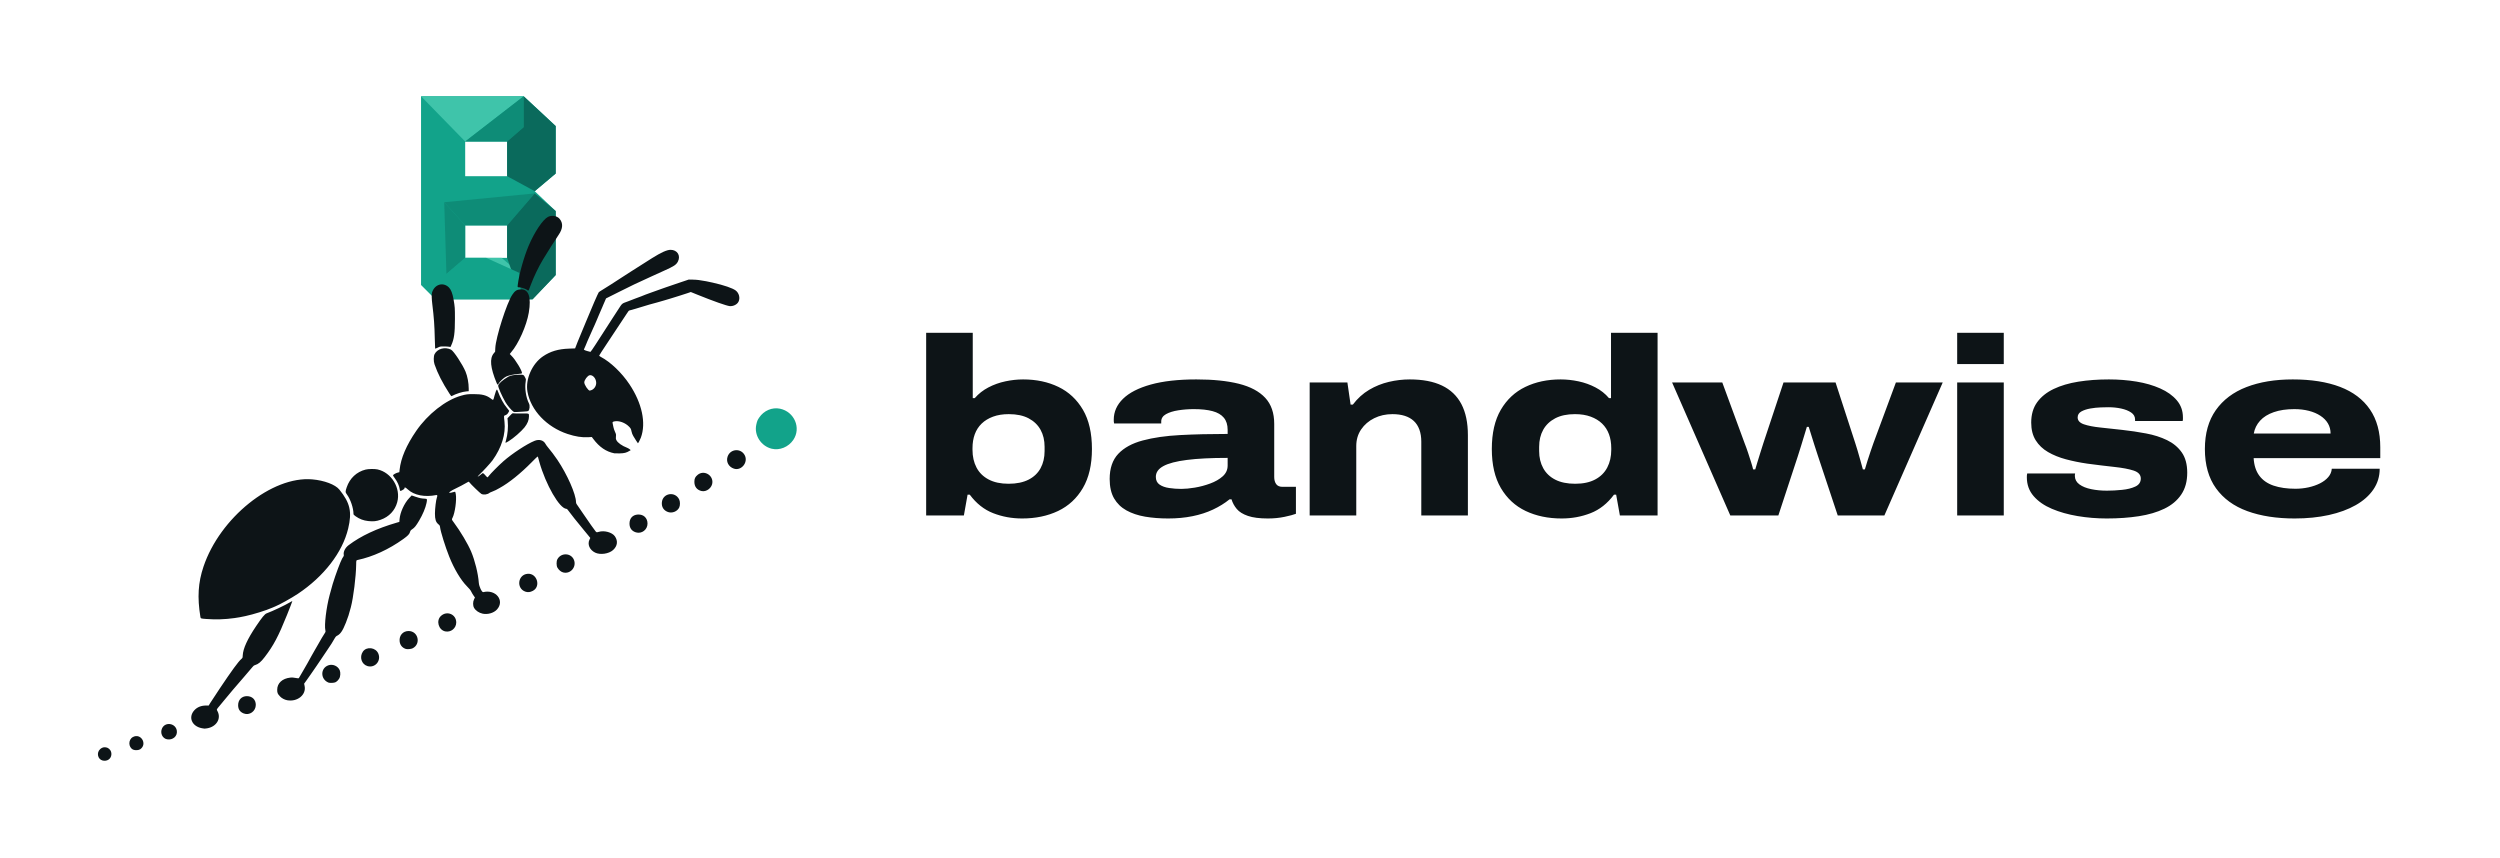
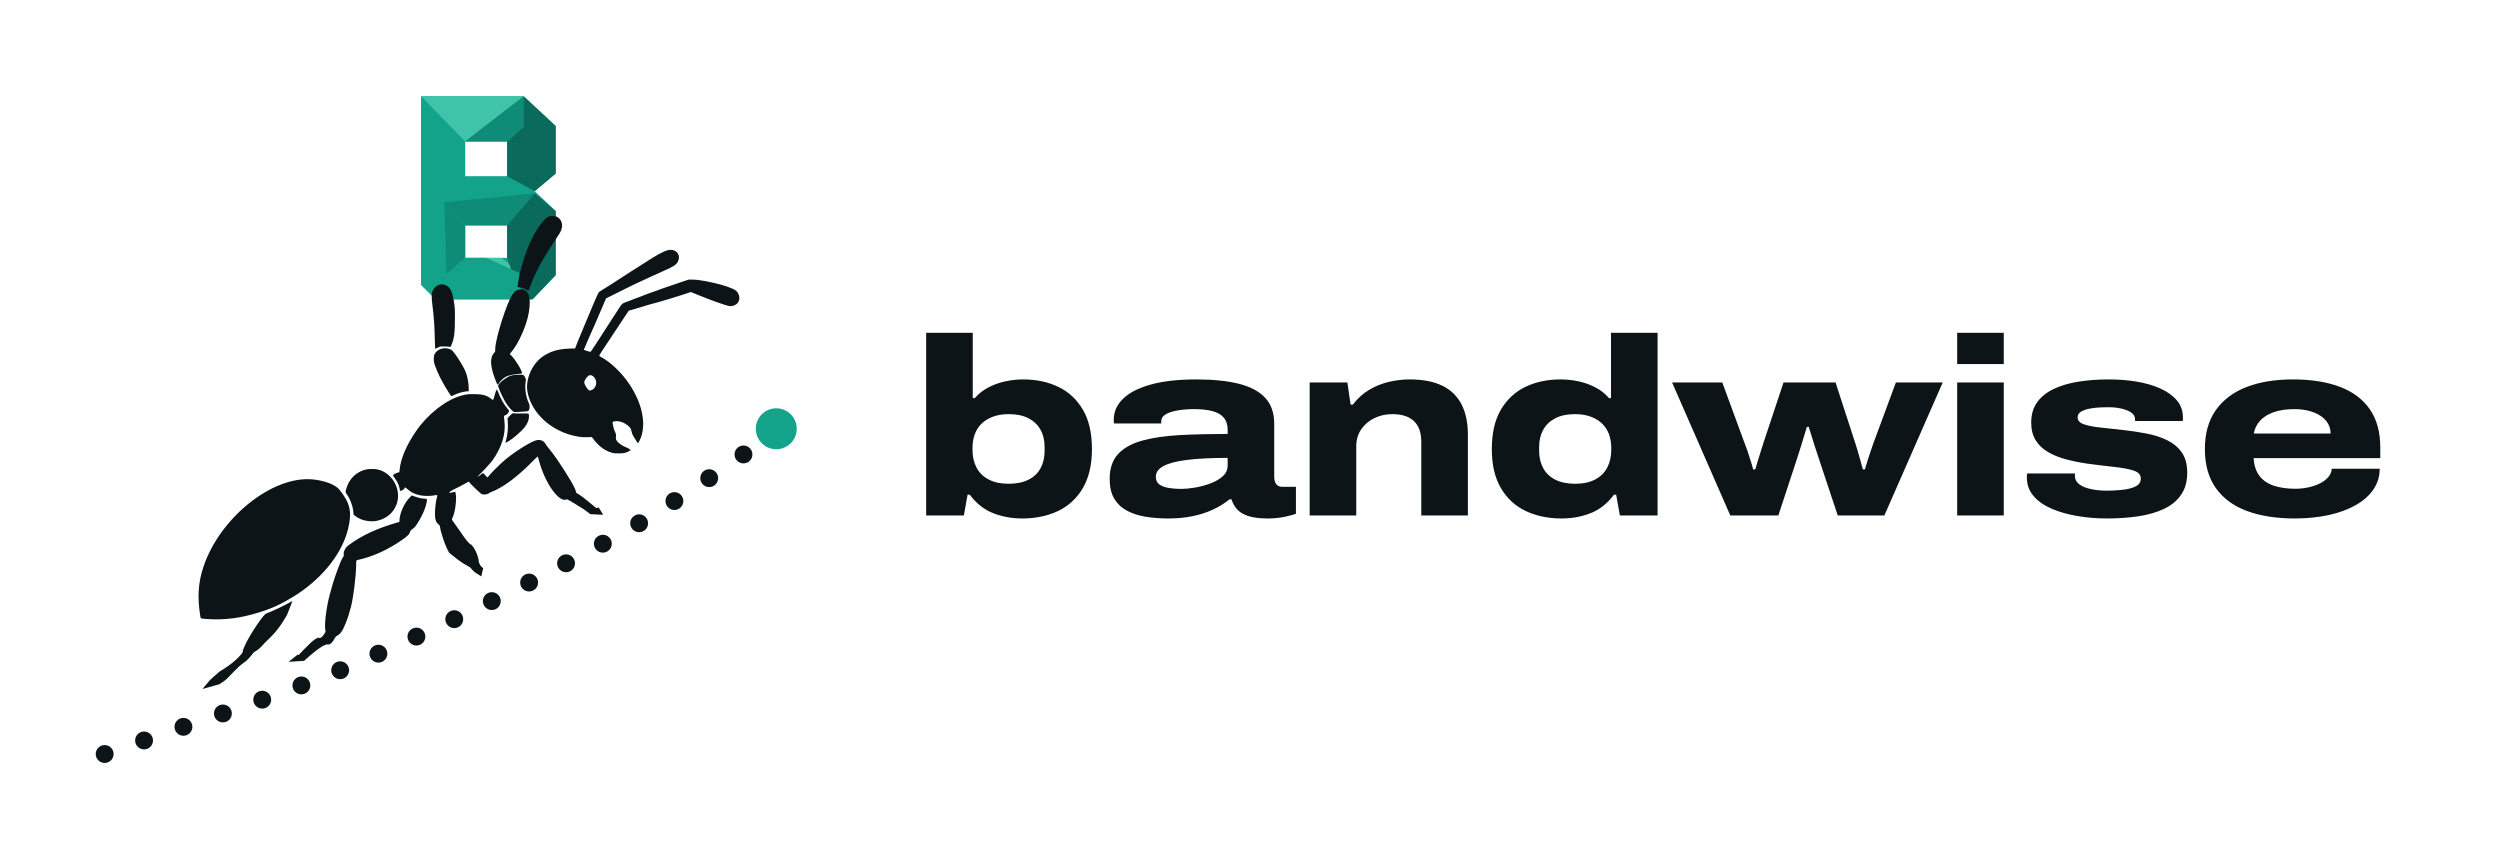
<svg xmlns="http://www.w3.org/2000/svg" viewBox="0 0 2168 744.0" width="2168" height="744.0">
  <g transform="translate(20.55,20.31) scale(0.57429)">
    <path d="M600.00,395.00L621.67,416.67L768.33,416.67L803.33,380.00L803.33,283.33L771.67,253.33L803.33,226.67L803.33,155.00L755.00,110.00L600.00,110.00ZM666.67,178.33L730.00,178.33L730.00,230.67L666.67,230.67ZM666.67,305.00L730.00,305.00L730.00,354.00L666.67,354.00Z" fill="#12A38A" fill-rule="evenodd" />
    <path d="M600.00,110.00L666.67,178.33L755.00,110.00Z" fill="#3FC4AA" fill-rule="evenodd" />
    <path d="M666.67,354.00L698.33,368.33L748.33,376.67L721.67,354.00Z" fill="#3FC4AA" fill-rule="evenodd" />
    <path d="M666.67,178.33L730.00,178.33L755.00,156.67L755.00,110.00Z" fill="#0E8C77" fill-rule="evenodd" />
    <path d="M771.67,256.67L635.00,270.00L666.67,305.00L730.00,305.00Z" fill="#0E8C77" fill-rule="evenodd" />
    <path d="M635.00,270.00L638.33,378.33L666.67,354.00L666.67,305.00Z" fill="#0E8C77" fill-rule="evenodd" />
    <path d="M755.00,110.00L755.00,156.67L730.00,178.33L730.00,230.67L771.67,253.33L803.33,226.67L803.33,155.00Z" fill="#0A6A5C" fill-rule="evenodd" />
    <path d="M771.67,256.67L730.00,305.00L730.00,354.00L751.67,416.67L768.33,416.67L803.33,380.00L803.33,283.33Z" fill="#0A6A5C" fill-rule="evenodd" />
    <path d="M638.33,378.33L621.67,416.67L751.67,416.67L748.33,376.67L698.33,354.00L666.67,354.00Z" fill="#12A38A" fill-rule="evenodd" />
-     <path d="M1129.52,642.23C1113.41,638.30 1102.75,621.73 1106.22,606.00C1107.45,600.42 1107.97,599.13 1110.54,595.28C1117.64,584.67 1130.09,579.32 1142.00,581.77C1163.75,586.25 1174.31,610.98 1162.14,628.90C1154.81,639.70 1141.49,645.14 1129.52,642.23Z" fill="#12A38A" fill-rule="evenodd" />
-     <path d="M119.14,1113.04C111.71,1111.15 109.59,1101.15 115.49,1095.82C122.51,1089.47 132.95,1094.50 132.42,1103.97C132.04,1110.59 125.93,1114.77 119.14,1113.04ZM165.23,1096.59C157.86,1093.13 157.61,1081.61 164.83,1077.62C176.79,1071.02 187.23,1088.07 176.06,1095.97C173.71,1097.63 168.13,1097.95 165.23,1096.59ZM216.67,1081.04C209.46,1079.84 205.59,1071.45 208.97,1064.37C213.94,1053.99 229.76,1056.75 231.27,1068.26C232.32,1076.27 225.25,1082.46 216.67,1081.04ZM268.86,1064.23C253.72,1061.22 248.13,1047.48 257.79,1037.04C262.10,1032.39 268.09,1030.00 275.47,1030.00L279.39,1030.00L281.46,1026.51C282.60,1024.59 289.24,1014.49 296.22,1004.07C314.09,977.37 324.18,963.57 328.58,959.80C330.53,958.13 330.58,958.00 330.75,954.42C331.24,944.02 337.79,929.67 351.04,910.00C359.91,896.82 363.97,891.89 366.80,890.84C375.82,887.52 395.04,878.42 402.09,874.13C403.93,873.01 405.54,872.20 405.66,872.32C405.78,872.45 402.12,881.93 397.52,893.40C384.69,925.40 377.19,939.55 363.92,956.82C358.11,964.38 354.40,967.45 349.19,969.01C347.66,969.46 346.65,970.25 345.33,972.02C344.35,973.34 338.64,980.03 332.65,986.88C321.53,999.60 308.82,1014.56 303.02,1021.74C301.24,1023.95 297.92,1027.96 295.64,1030.67C290.90,1036.30 291.12,1035.68 292.76,1038.83C298.50,1049.91 291.00,1062.08 276.96,1064.44C273.10,1065.10 273.22,1065.10 268.86,1064.23ZM332.35,1042.01C326.55,1039.75 323.80,1035.73 323.80,1029.50C323.80,1021.42 329.20,1015.84 337.00,1015.84C345.06,1015.84 350.48,1021.14 350.48,1029.00C350.48,1038.61 341.01,1045.40 332.35,1042.01ZM397.92,1022.02C393.89,1021.28 389.72,1019.08 387.08,1016.28C383.43,1012.42 382.79,1010.94 382.79,1006.25C382.77,996.25 390.52,989.10 402.75,987.83C405.43,987.55 407.07,987.70 413.52,988.80C415.04,989.06 415.38,988.93 415.89,987.93C416.54,986.65 416.56,986.63 421.82,977.75C425.57,971.42 431.30,961.28 434.65,955.00C435.76,952.94 437.94,949.11 439.49,946.50C441.05,943.89 443.64,939.39 445.25,936.50C448.66,930.38 451.96,924.80 454.34,921.18C455.92,918.77 456.00,918.46 455.53,916.43C453.72,908.58 456.93,881.98 461.96,863.25C466.09,847.84 467.39,843.44 470.44,834.70C476.34,817.72 480.69,807.28 482.82,804.92C483.38,804.30 483.53,803.55 483.31,802.38C482.45,797.82 485.49,791.78 490.59,787.92C509.09,773.91 533.14,762.64 563.25,753.88L567.25,752.72L567.56,748.73C568.34,738.59 574.68,724.62 582.05,716.81L585.86,712.78L592.05,714.87C598.17,716.92 600.61,717.42 606.00,717.68C609.32,717.85 609.49,718.33 608.26,724.28C606.71,731.80 602.57,741.61 597.02,750.97C592.44,758.67 590.26,761.40 586.84,763.67C584.41,765.28 583.98,765.83 583.31,768.13C582.40,771.24 580.03,773.70 573.25,778.57C551.34,794.29 527.10,805.40 504.17,810.23C502.15,810.65 502.13,810.69 502.04,817.51C501.79,835.38 497.87,866.77 494.04,881.50C491.45,891.51 489.59,897.30 486.51,905.00C481.45,917.66 478.04,922.52 472.49,924.99C471.77,925.32 470.57,926.77 469.69,928.40C467.18,933.05 463.21,939.31 458.06,946.75C455.39,950.60 452.13,955.44 450.82,957.50C449.52,959.56 445.64,965.30 442.21,970.25C438.78,975.20 434.82,980.94 433.41,983.00C431.99,985.06 429.17,989.06 427.15,991.89L423.46,997.02L424.20,1000.59C426.92,1013.72 413.30,1024.83 397.92,1022.02ZM460.23,995.37C447.92,990.38 447.77,973.70 460.00,969.30C466.66,966.90 474.53,970.33 477.24,976.80C478.67,980.23 478.28,986.37 476.43,989.28C474.71,991.99 473.04,993.63 470.75,994.86C468.84,995.89 462.29,996.20 460.23,995.37ZM519.18,970.46C510.20,967.85 506.64,956.85 512.13,948.69C517.65,940.50 531.43,942.15 535.44,951.47C540.18,962.49 530.54,973.75 519.18,970.46ZM577.00,944.56C571.50,942.76 568.21,938.61 567.66,932.80C566.85,924.13 572.69,917.52 581.16,917.50C595.71,917.48 600.33,936.93 587.36,943.58C585.08,944.75 579.25,945.30 577.00,944.56ZM636.50,918.05C626.45,915.92 622.46,902.01 629.87,894.91C638.97,886.20 653.28,892.22 653.16,904.70C653.07,913.41 645.02,919.86 636.50,918.05ZM275.25,899.29C267.16,898.67 267.24,898.70 266.78,895.89C262.02,866.62 263.40,844.39 271.47,820.36C296.29,746.47 375.01,683.25 435.65,688.50C453.83,690.07 470.53,696.36 476.67,703.94C492.94,724.02 496.00,737.57 489.98,762.75C481.34,798.87 453.41,835.06 413.83,861.43C404.28,867.79 385.65,878.14 379.50,880.50C378.54,880.87 376.51,881.73 375.00,882.41C366.35,886.29 346.72,892.41 334.75,894.96C327.03,896.60 324.47,897.06 318.25,897.95C303.93,899.98 289.81,900.42 275.25,899.29ZM692.99,891.29C687.47,890.08 682.59,886.78 680.12,882.58C678.16,879.25 678.14,873.48 680.07,869.57L681.40,866.90L679.19,863.75C677.98,862.01 676.43,859.37 675.74,857.87C674.86,855.95 672.97,853.61 669.32,849.95C660.09,840.67 649.94,823.67 642.56,805.13C636.55,790.04 629.60,767.72 628.72,760.69C628.44,758.45 628.13,757.90 626.20,756.29C622.31,753.04 621.00,748.96 621.00,740.08C621.00,732.63 622.63,719.31 623.96,715.84C625.00,713.14 624.69,711.84 623.09,712.16C605.59,715.66 589.59,712.52 580.09,703.73C576.57,700.47 575.00,699.88 575.00,701.80C575.00,702.75 574.06,703.59 571.39,705.01C568.61,706.50 568.18,706.33 567.86,703.62C567.24,698.46 564.35,691.98 560.21,686.52C558.08,683.70 557.51,682.60 557.87,682.02C558.55,680.92 562.37,678.88 565.00,678.22L567.25,677.65L567.64,673.95C569.49,656.49 577.87,636.91 592.77,615.25C610.14,590.00 637.09,568.83 660.24,562.23C667.99,560.02 670.01,559.76 679.50,559.75C692.11,559.75 698.68,561.42 705.13,566.26C709.35,569.44 708.95,569.72 710.93,562.12C712.32,556.74 713.86,552.88 714.65,552.80C714.87,552.77 715.57,554.21 716.20,556.00C719.34,564.80 724.92,575.07 729.21,579.94C730.10,580.93 731.35,582.51 731.99,583.45L733.17,585.15L732.00,587.35C730.76,589.70 729.17,591.05 726.75,591.85C724.98,592.43 724.99,592.40 726.00,601.41C728.09,619.95 721.75,640.46 707.98,659.70C705.12,663.70 692.47,677.46 687.45,682.03C686.38,683.01 685.50,683.99 685.50,684.20C685.50,684.80 689.06,682.53 691.02,680.67C693.38,678.44 693.80,678.55 697.00,682.26C698.51,684.02 699.99,685.46 700.29,685.48C700.59,685.49 701.59,684.43 702.52,683.12C704.64,680.15 717.61,667.09 724.22,661.28C737.57,649.55 759.65,635.07 771.46,630.30C778.49,627.46 785.16,629.42 788.09,635.19C788.67,636.32 790.31,638.60 791.74,640.25C795.51,644.61 801.81,652.96 805.89,659.03C820.87,681.28 833.94,710.97 834.01,722.92C834.02,724.00 834.44,725.26 835.04,726.00C835.60,726.69 839.88,732.95 844.55,739.91C849.23,746.87 854.67,754.77 856.65,757.46C858.63,760.15 861.24,763.73 862.45,765.42C864.88,768.83 864.83,768.81 868.30,767.76C876.64,765.22 888.59,768.50 892.71,774.44C897.64,781.56 896.63,789.20 889.96,795.23C883.58,800.99 870.51,802.86 862.88,799.10C854.49,794.97 850.89,786.56 854.43,779.37L855.60,776.98L852.69,773.37C851.09,771.38 847.97,767.59 845.76,764.95C836.69,754.10 824.95,739.36 821.35,734.27C820.86,733.57 820.07,733.00 819.60,732.99C809.25,732.86 788.37,696.71 778.59,662.00C777.77,659.11 776.97,656.13 776.79,655.38C776.62,654.62 776.27,654.00 776.00,654.00C775.74,654.00 771.87,657.72 767.41,662.28C750.51,679.53 732.64,693.90 718.50,701.61C716.71,702.59 714.22,703.95 712.96,704.63C711.70,705.32 709.23,706.40 707.46,707.02C705.70,707.65 703.91,708.45 703.49,708.81C700.43,711.38 694.78,712.19 691.25,710.55C689.50,709.74 675.00,695.75 672.81,692.75C672.11,691.80 672.00,691.79 670.66,692.57C664.86,695.95 656.82,700.20 651.86,702.51C646.04,705.21 641.89,708.04 642.63,708.78C642.96,709.12 647.86,708.21 650.77,707.27C651.70,706.97 651.85,707.27 652.47,710.75C654.01,719.41 651.24,739.44 647.52,746.58C646.15,749.20 646.09,748.99 649.56,753.65C659.51,767.01 670.71,785.85 675.64,797.50C681.41,811.16 686.21,830.67 687.25,844.75C687.67,850.44 691.89,859.27 693.95,858.77C712.92,854.14 726.75,871.55 714.73,884.92C709.94,890.24 700.63,892.97 692.99,891.29ZM757.60,858.05C743.39,853.15 746.11,832.17 761.09,831.09C775.24,830.07 781.33,850.37 768.82,856.84C764.70,858.98 761.33,859.34 757.60,858.05ZM814.68,829.05C811.36,828.20 808.09,825.47 805.93,821.75C804.29,818.91 804.25,812.22 805.86,809.18C811.44,798.69 826.90,799.42 831.00,810.37C834.98,821.01 825.51,831.85 814.68,829.05ZM924.50,768.53C918.13,766.59 914.78,762.00 914.78,755.25C914.78,747.28 919.53,742.10 927.31,741.61C935.90,741.05 941.99,746.72 941.99,755.25C941.99,764.53 933.22,771.19 924.50,768.53ZM520.26,751.45C513.10,750.69 507.12,748.42 501.12,744.16C498.61,742.38 498.00,741.68 498.00,740.60C497.98,731.94 493.54,718.74 488.23,711.52C485.56,707.90 485.53,707.04 487.78,700.42C492.41,686.81 502.70,677.16 516.25,673.73C520.49,672.66 529.88,672.52 534.20,673.46C555.47,678.10 569.77,701.79 564.07,722.94C560.67,735.56 551.58,745.16 538.90,749.53C532.21,751.84 528.05,752.27 520.26,751.45ZM972.94,737.81C966.35,735.45 963.01,730.18 963.67,723.16C964.97,709.23 983.58,706.09 989.77,718.75C991.36,722.00 991.39,727.86 989.83,731.05C986.95,736.97 979.23,740.06 972.94,737.81ZM1023.25,706.05C1016.44,704.28 1012.75,699.43 1012.75,692.25C1012.76,687.22 1013.90,684.80 1017.78,681.60C1026.54,674.39 1040.00,681.01 1040.00,692.52C1040.00,700.93 1031.12,708.10 1023.25,706.05ZM1072.50,672.32C1064.23,669.59 1060.14,661.52 1063.06,653.70C1067.41,642.08 1083.22,641.16 1088.86,652.20C1094.31,662.86 1083.63,675.99 1072.50,672.32ZM892.00,649.18C879.50,646.71 869.29,639.75 860.04,627.39L857.90,624.53L852.52,624.84C842.88,625.39 833.11,623.86 821.25,619.94C789.80,609.54 765.77,584.25 760.72,556.25C757.33,537.43 767.70,513.81 784.25,502.66C795.42,495.13 807.26,491.63 823.44,491.07L832.63,490.75L834.09,487.00C834.89,484.94 835.85,482.46 836.21,481.50C836.58,480.54 837.83,477.50 838.99,474.75C841.39,469.07 846.03,457.88 849.35,449.75C857.07,430.85 867.37,407.13 868.39,405.91C868.77,405.45 871.49,403.66 874.42,401.93C877.35,400.21 883.35,396.45 887.75,393.57C892.15,390.70 898.79,386.39 902.50,384.00C906.21,381.61 912.74,377.40 917.00,374.65C924.21,370.00 941.86,358.79 948.75,354.49C962.78,345.72 971.34,341.88 976.82,341.88C986.89,341.88 992.40,350.54 987.97,359.41C985.45,364.45 982.06,366.70 966.75,373.51C962.90,375.22 954.12,379.21 947.25,382.38C935.37,387.85 932.21,389.31 921.76,394.16C919.28,395.31 908.73,400.52 898.30,405.75L879.35,415.25L877.65,419.25C876.71,421.45 875.64,423.93 875.26,424.75C874.89,425.57 874.13,427.38 873.59,428.75C873.04,430.12 871.92,432.71 871.09,434.50C870.26,436.29 869.10,438.97 868.51,440.46C867.93,441.95 867.02,444.11 866.50,445.25C865.98,446.39 865.11,448.44 864.58,449.79C864.04,451.14 862.93,453.71 862.10,455.50C861.28,457.29 860.13,459.82 859.55,461.12C858.97,462.43 858.02,464.57 857.44,465.88C856.86,467.18 855.96,469.21 855.44,470.38C854.92,471.54 854.02,473.57 853.44,474.88C852.86,476.18 851.89,478.38 851.28,479.75C850.67,481.12 849.42,484.16 848.51,486.50C847.59,488.84 846.66,490.96 846.42,491.22C845.22,492.57 846.10,493.28 850.63,494.63C853.17,495.38 855.50,496.00 855.82,496.00C856.13,496.00 859.50,491.16 863.32,485.24C867.13,479.33 873.12,470.05 876.63,464.62C880.13,459.19 884.73,452.05 886.84,448.75C888.96,445.45 893.58,438.33 897.12,432.92C904.35,421.88 902.53,423.43 912.75,419.60C914.95,418.77 919.67,416.95 923.25,415.55C926.83,414.14 929.92,413.00 930.13,413.00C930.34,413.00 931.46,412.58 932.63,412.06C935.33,410.86 941.47,408.52 947.25,406.50C949.73,405.64 952.88,404.51 954.25,404.00C955.62,403.49 958.72,402.38 961.12,401.54C963.53,400.69 967.36,399.34 969.62,398.53C971.89,397.72 980.61,394.74 989.00,391.91L1004.25,386.78L1010.00,386.87C1013.16,386.93 1017.33,387.21 1019.25,387.50C1029.74,389.09 1031.72,389.46 1040.62,391.47C1057.42,395.25 1070.62,399.78 1075.22,403.34C1080.30,407.28 1082.14,414.74 1079.38,420.25C1077.27,424.46 1071.42,427.37 1066.05,426.86C1061.43,426.43 1041.39,419.35 1017.80,409.82L1007.35,405.59L1002.55,407.25C999.91,408.16 994.71,409.84 991.00,410.98C987.29,412.12 983.69,413.25 983.00,413.49C982.31,413.74 979.39,414.64 976.50,415.50C973.61,416.36 969.79,417.50 968.00,418.04C966.21,418.57 963.85,419.26 962.75,419.56C961.65,419.87 960.19,420.29 959.50,420.50C958.81,420.71 957.35,421.13 956.25,421.43C953.84,422.09 947.42,423.84 945.00,424.49C941.69,425.39 928.65,429.32 923.50,430.98C920.51,431.94 917.46,432.80 915.50,433.22C913.63,433.62 913.36,433.91 910.65,438.25C907.87,442.69 899.25,455.72 881.10,482.86C874.45,492.82 869.00,501.26 869.00,501.61C869.00,501.96 870.07,502.81 871.37,503.50C886.18,511.30 903.03,527.41 914.75,544.98C933.70,573.39 940.13,603.46 931.95,625.50C930.86,628.43 927.94,634.01 927.51,633.99C927.37,633.98 926.12,632.15 924.75,629.92C923.38,627.69 921.45,624.58 920.48,623.01C919.30,621.12 918.40,618.76 917.81,616.01C917.00,612.21 916.70,611.63 914.35,609.14C908.46,602.91 898.70,599.38 891.81,600.97C889.14,601.59 888.83,602.02 889.42,604.31C889.69,605.38 890.17,607.71 890.49,609.50C890.80,611.29 891.86,614.49 892.85,616.61C894.53,620.22 894.62,620.67 894.30,623.79C894.01,626.61 894.12,627.44 895.04,629.33C896.90,633.18 903.47,637.86 911.00,640.70C912.24,641.17 914.01,642.18 914.94,642.94L916.64,644.33L914.94,645.37C910.14,648.31 907.09,649.11 900.00,649.27C896.29,649.36 892.69,649.31 892.00,649.18ZM728.30,629.52C730.88,620.64 731.83,609.70 730.88,600.00L730.52,596.25L734.29,592.32C737.87,588.60 738.16,588.41 739.66,588.77C740.53,588.98 745.95,589.09 751.69,589.02C763.60,588.88 762.98,588.64 762.99,593.28C763.01,598.79 760.72,604.46 756.23,610.05C751.27,616.22 739.42,626.53 732.50,630.70C726.76,634.16 726.94,634.21 728.30,629.52ZM739.11,585.92C736.20,583.85 730.07,576.49 727.47,571.95C722.04,562.45 716.50,549.86 716.50,547.00C716.50,544.37 723.51,538.14 731.63,533.55C735.14,531.56 740.83,530.53 748.72,530.46C754.93,530.40 755.06,530.47 757.49,535.33C758.51,537.38 758.55,537.80 758.02,540.86C756.30,550.71 758.48,565.04 763.06,574.11C764.61,577.16 764.04,583.45 762.06,585.05C761.33,585.64 759.42,585.93 754.67,586.17C751.14,586.34 746.56,586.62 744.50,586.78C741.11,587.05 740.59,586.97 739.11,585.92ZM642.84,558.91C631.99,542.08 625.21,528.76 620.36,514.75C618.76,510.15 618.82,502.58 620.48,499.34C624.68,491.12 636.32,488.00 645.36,492.68C649.35,494.74 662.55,514.77 667.21,525.83C670.08,532.66 671.99,542.87 672.00,551.55L672.00,555.35L668.62,555.65C662.16,556.22 653.22,559.07 645.89,562.89C645.69,562.99 644.32,561.20 642.84,558.91ZM857.75,553.57C861.78,551.74 864.50,547.42 864.50,542.83C864.50,536.30 859.41,530.34 854.60,531.24C851.46,531.83 846.51,538.43 846.50,542.05C846.50,545.67 852.39,554.52 854.80,554.49C855.32,554.48 856.65,554.07 857.75,553.57ZM714.11,542.88C704.54,519.59 703.27,505.93 709.92,498.03L711.86,495.73L712.12,490.24C712.87,474.14 729.30,422.51 737.70,409.86C741.70,403.84 744.43,402.01 750.04,401.63C762.41,400.78 766.73,412.76 762.70,436.75C759.40,456.33 747.01,484.13 735.98,496.65C734.89,497.89 734.00,499.03 734.00,499.18C734.00,499.33 735.13,500.52 736.51,501.81C742.38,507.30 753.35,525.57 752.34,528.18C752.15,528.70 750.81,529.00 747.66,529.23C740.24,529.79 732.33,531.45 728.59,533.24C724.99,534.97 718.91,540.62 717.15,543.88C715.94,546.11 715.36,545.92 714.11,542.88ZM621.27,490.85C621.17,490.52 620.95,484.06 620.78,476.50C620.32,455.77 619.49,444.23 616.95,423.50C616.04,416.08 615.84,409.02 616.47,406.81C620.08,394.04 633.30,389.90 642.17,398.77C645.24,401.84 647.58,407.83 649.05,416.41C651.14,428.58 651.18,429.14 651.19,446.25C651.19,467.61 649.93,476.76 645.70,485.92L644.47,488.59L641.86,488.17C640.42,487.94 636.89,487.76 634.00,487.76C628.96,487.78 628.61,487.85 625.10,489.62C622.66,490.85 621.39,491.26 621.27,490.85ZM759.89,402.27C758.23,400.81 751.10,398.50 748.25,398.50C745.56,398.50 745.61,398.59 746.08,394.63C747.92,379.15 755.31,352.65 762.47,335.81C771.45,314.72 783.87,296.19 791.75,292.13C797.32,289.26 805.20,290.50 809.01,294.84C814.77,301.40 814.35,309.78 807.78,319.24C803.46,325.46 788.99,348.28 783.99,356.76C776.99,368.62 770.86,381.34 765.96,394.20C764.58,397.80 763.21,401.37 762.92,402.12C762.26,403.80 761.66,403.83 759.89,402.27Z" fill="#0D1417" fill-rule="evenodd" />
+     <path d="M 1167.319,612.095 C 1167.319,629.161 1153.485,642.995 1136.419,642.995 C 1119.354,642.995 1105.519,629.161 1105.519,612.095 C 1105.519,595.029 1119.354,581.195 1136.419,581.195 C 1153.485,581.195 1167.319,595.029 1167.319,612.095" fill="#12A38A" fill-rule="evenodd" />
+     <path d="M 135.762,1103.21 C 135.762,1110.666 129.718,1116.71 122.262,1116.71 C 114.807,1116.71 108.762,1110.666 108.762,1103.21 C 108.762,1095.754 114.807,1089.71 122.262,1089.71 C 129.718,1089.71 135.762,1095.754 135.762,1103.21 M 195.267,1082.765 C 195.267,1090.221 189.222,1096.265 181.767,1096.265 C 174.311,1096.265 168.267,1090.221 168.267,1082.765 C 168.267,1075.309 174.311,1069.265 181.767,1069.265 C 189.222,1069.265 195.267,1075.309 195.267,1082.765 M 254.716,1062.163 C 254.716,1069.619 248.672,1075.663 241.216,1075.663 C 233.76,1075.663 227.716,1069.619 227.716,1062.163 C 227.716,1054.707 233.76,1048.663 241.216,1048.663 C 248.672,1048.663 254.716,1054.707 254.716,1062.163 M 314.315,1041.995 C 314.315,1049.451 308.271,1055.495 300.815,1055.495 C 293.359,1055.495 287.315,1049.451 287.315,1041.995 C 287.315,1034.539 293.359,1028.495 300.815,1028.495 C 308.271,1028.495 314.315,1034.539 314.315,1041.995 M 373.684,1021.163 C 373.684,1028.619 367.64,1034.663 360.184,1034.663 C 352.728,1034.663 346.684,1028.619 346.684,1021.163 C 346.684,1013.707 352.728,1007.663 360.184,1007.663 C 367.64,1007.663 373.684,1013.707 373.684,1021.163 M 432.806,999.639 C 432.806,1007.095 426.762,1013.139 419.306,1013.139 C 411.85,1013.139 405.806,1007.095 405.806,999.639 C 405.806,992.184 411.85,986.139 419.306,986.139 C 426.762,986.139 432.806,992.184 432.806,999.639 M 491.398,976.719 C 491.398,984.175 485.353,990.219 477.898,990.219 C 470.442,990.219 464.398,984.175 464.398,976.719 C 464.398,969.263 470.442,963.219 477.898,963.219 C 485.353,963.219 491.398,969.263 491.398,976.719 M 549.132,951.712 C 549.132,959.167 543.088,965.212 535.632,965.212 C 528.176,965.212 522.132,959.167 522.132,951.712 C 522.132,944.256 528.176,938.212 535.632,938.212 C 543.088,938.212 549.132,944.256 549.132,951.712 M 606.513,925.902 C 606.513,933.358 600.469,939.402 593.013,939.402 C 585.557,939.402 579.513,933.358 579.513,925.902 C 579.513,918.446 585.557,912.402 593.013,912.402 C 600.469,912.402 606.513,918.446 606.513,925.902 M 663.669,899.601 C 663.669,907.056 657.625,913.101 650.169,913.101 C 642.714,913.101 636.669,907.056 636.669,899.601 C 636.669,892.145 642.714,886.101 650.169,886.101 C 657.625,886.101 663.669,892.145 663.669,899.601 M 720.366,872.321 C 720.366,879.777 714.322,885.821 706.866,885.821 C 699.41,885.821 693.366,879.777 693.366,872.321 C 693.366,864.865 699.41,858.821 706.866,858.821 C 714.322,858.821 720.366,864.865 720.366,872.321 M 776.695,844.291 C 776.695,851.746 770.651,857.791 763.195,857.791 C 755.739,857.791 749.695,851.746 749.695,844.291 C 749.695,836.835 755.739,830.791 763.195,830.791 C 770.651,830.791 776.695,836.835 776.695,844.291 M 832.502,815.235 C 832.502,822.691 826.458,828.735 819.002,828.735 C 811.546,828.735 805.502,822.691 805.502,815.235 C 805.502,807.78 811.546,801.735 819.002,801.735 C 826.458,801.735 832.502,807.78 832.502,815.235 M 888.023,785.635 C 888.023,793.091 881.979,799.135 874.523,799.135 C 867.067,799.135 861.023,793.091 861.023,785.635 C 861.023,778.179 867.067,772.135 874.523,772.135 C 881.979,772.135 888.023,778.179 888.023,785.635 M 942.85,754.776 C 942.85,762.232 936.806,768.276 929.35,768.276 C 921.894,768.276 915.85,762.232 915.85,754.776 C 915.85,747.32 921.894,741.276 929.35,741.276 C 936.806,741.276 942.85,747.32 942.85,754.776 M 996.091,721.255 C 996.091,728.71 990.047,734.755 982.591,734.755 C 975.135,734.755 969.091,728.71 969.091,721.255 C 969.091,713.799 975.135,707.755 982.591,707.755 C 990.047,707.755 996.091,713.799 996.091,721.255 M 1048.653,686.672 C 1048.653,694.128 1042.608,700.172 1035.153,700.172 C 1027.697,700.172 1021.653,694.128 1021.653,686.672 C 1021.653,679.217 1027.697,673.172 1035.153,673.172 C 1042.608,673.172 1048.653,679.217 1048.653,686.672 M 1100.394,650.89 C 1100.394,658.346 1094.35,664.39 1086.894,664.39 C 1079.438,664.39 1073.394,658.346 1073.394,650.89 C 1073.394,643.435 1079.438,637.39 1086.894,637.39 C 1094.35,637.39 1100.394,643.435 1100.394,650.89 M 279.39,993.7 L 281.46,991.476 C 282.6,990.266 289.24,984.191 296.22,978.369 C 314.09,967.849 324.18,957.988 328.58,952.439 C 330.53,950.165 330.58,950.063 330.75,948.28 C 331.24,944.02 337.79,929.67 351.04,910.0 C 359.91,896.82 363.97,891.89 366.8,890.84 C 375.82,887.52 395.04,878.42 402.09,874.13 C 403.93,873.01 405.54,872.2 405.66,872.32 C 405.78,872.45 402.12,881.93 397.52,893.4 C 384.69,915.6 377.19,922.647 363.92,935.53 C 358.11,942.244 354.4,945.599 349.19,948.546 C 347.66,949.445 346.65,950.413 345.33,952.252 C 344.35,953.645 338.64,961.327 332.65,965.119 C 321.53,972.664 308.82,988.97 303.02,992.783 C 301.24,994.017 297.92,996.296 295.64,997.871 L 270.0,1005.0 L 279.39,993.7 M 413.52,953.263 C 415.04,953.767 415.38,953.738 415.89,953.082 C 416.54,952.245 416.56,952.234 421.82,946.733 C 425.57,942.98 431.3,937.28 434.65,934.002 C 435.76,932.995 437.94,931.261 439.49,930.198 C 441.05,929.243 443.64,927.906 445.25,927.374 C 448.66,929.775 451.96,924.8 454.34,921.18 C 455.92,918.77 456.0,918.46 455.53,916.43 C 453.72,908.58 456.93,881.98 461.96,863.25 C 466.09,847.84 467.39,843.44 470.44,834.7 C 476.34,817.72 480.69,807.28 482.82,804.92 C 483.38,804.3 483.53,803.55 483.31,802.38 C 482.45,797.82 485.49,791.78 490.59,787.92 C 509.09,773.91 533.14,762.64 563.25,753.88 L 567.25,752.72 L 567.56,748.73 C 568.34,738.59 574.68,724.62 582.05,716.81 L 585.86,712.78 L 592.05,714.87 C 598.17,716.92 600.61,717.42 606.0,717.68 C 609.32,717.85 609.49,718.33 608.26,724.28 C 606.71,731.8 602.57,741.61 597.02,750.97 C 592.44,758.67 590.26,761.4 586.84,763.67 C 584.41,765.28 583.98,765.83 583.31,768.13 C 582.4,771.24 580.03,773.7 573.25,778.57 C 551.34,794.29 527.1,805.4 504.17,810.23 C 502.15,810.65 502.13,810.69 502.04,817.51 C 501.79,835.38 497.87,866.77 494.04,881.5 C 491.45,891.51 489.59,897.3 486.51,905.0 C 481.45,917.66 478.04,922.52 472.49,924.99 C 471.77,925.32 470.57,926.77 469.69,928.4 C 467.18,933.05 463.21,939.31 458.06,937.642 C 455.39,938.277 452.13,939.783 450.82,940.593 C 449.52,941.469 445.64,944.078 442.21,946.548 C 438.78,949.197 434.82,952.462 433.41,953.681 C 431.99,954.921 429.17,957.375 427.15,959.157 L 423.46,962.508 L 400.0,964.0 L 413.52,953.263 M 275.25,899.29 C 267.16,898.67 267.24,898.7 266.78,895.89 C 262.02,866.62 263.4,844.39 271.47,820.36 C 296.29,746.47 375.01,683.25 435.65,688.5 C 453.83,690.07 470.53,696.36 476.67,703.94 C 492.94,724.02 496.0,737.57 489.98,762.75 C 481.34,798.87 453.41,835.06 413.83,861.43 C 404.28,867.79 385.65,878.14 379.5,880.5 C 378.54,880.87 376.51,881.73 375.0,882.41 C 366.35,886.29 346.72,892.41 334.75,894.96 C 327.03,896.6 324.47,897.06 318.25,897.95 C 303.93,899.98 289.81,900.42 275.25,899.29 M 681.4,828.932 L 679.19,826.936 C 677.98,825.844 676.43,824.145 675.74,823.151 C 674.86,821.889 672.97,820.526 669.32,818.581 C 660.09,813.97 649.94,805.294 642.56,799.32 C 636.55,790.04 629.6,767.72 628.72,760.69 C 628.44,758.45 628.13,757.9 626.2,756.29 C 622.31,753.04 621.0,748.96 621.0,740.08 C 621.0,732.63 622.63,719.31 623.96,715.84 C 625.0,713.14 624.69,711.84 623.09,712.16 C 605.59,715.66 589.59,712.52 580.09,703.73 C 576.57,700.47 575.0,699.88 575.0,701.8 C 575.0,702.75 574.06,703.59 571.39,705.01 C 568.61,706.5 568.18,706.33 567.86,703.62 C 567.24,698.46 564.35,691.98 560.21,686.52 C 558.08,683.7 557.51,682.6 557.87,682.02 C 558.55,680.92 562.37,678.88 565.0,678.22 L 567.25,677.65 L 567.64,673.95 C 569.49,656.49 577.87,636.91 592.77,615.25 C 610.14,590.0 637.09,568.83 660.24,562.23 C 667.99,560.02 670.01,559.76 679.5,559.75 C 692.11,559.75 698.68,561.42 705.13,566.26 C 709.35,569.44 708.95,569.72 710.93,562.12 C 712.32,556.74 713.86,552.88 714.65,552.8 C 714.87,552.77 715.57,554.21 716.2,556.0 C 719.34,564.8 724.92,575.07 729.21,579.94 C 730.1,580.93 731.35,582.51 731.99,583.45 L 733.17,585.15 L 732.0,587.35 C 730.76,589.7 729.17,591.05 726.75,591.85 C 724.98,592.43 724.99,592.4 726.0,601.41 C 728.09,619.95 721.75,640.46 707.98,659.7 C 705.12,663.7 692.47,677.46 687.45,682.03 C 686.38,683.01 685.5,683.99 685.5,684.2 C 685.5,684.8 689.06,682.53 691.02,680.67 C 693.38,678.44 693.8,678.55 697.0,682.26 C 698.51,684.02 699.99,685.46 700.29,685.48 C 700.59,685.49 701.59,684.43 702.52,683.12 C 704.64,680.15 717.61,667.09 724.22,661.28 C 737.57,649.55 759.65,635.07 771.46,630.3 C 778.49,627.46 785.16,629.42 788.09,635.19 C 788.67,636.32 790.31,638.6 791.74,640.25 C 795.51,644.61 801.81,652.96 805.89,659.03 C 820.87,681.28 833.94,702.519 834.01,707.775 C 834.02,708.363 834.44,708.943 835.04,709.188 C 835.6,709.425 839.88,712.089 844.55,715.505 C 849.23,719.233 854.67,723.722 856.65,725.282 C 858.63,726.868 861.24,729.02 862.45,730.054 C 864.88,732.165 864.83,732.159 868.3,730.891 L 875.0,742.0 L 855.6,741.054 L 852.69,738.728 C 851.09,737.483 847.97,735.197 845.76,733.66 C 836.69,727.741 824.95,720.867 821.35,718.902 C 820.86,718.664 820.07,718.641 819.6,718.833 C 809.25,724.02 788.37,696.71 778.59,662.0 C 777.77,659.11 776.97,656.13 776.79,655.38 C 776.62,654.62 776.27,654.0 776.0,654.0 C 775.74,654.0 771.87,657.72 767.41,662.28 C 750.51,679.53 732.64,693.9 718.5,701.61 C 716.71,702.59 714.22,703.95 712.96,704.63 C 711.7,705.32 709.23,706.4 707.46,707.02 C 705.7,707.65 703.91,708.45 703.49,708.81 C 700.43,711.38 694.78,712.19 691.25,710.55 C 689.5,709.74 675.0,695.75 672.81,692.75 C 672.11,691.8 672.0,691.79 670.66,692.57 C 664.86,695.95 656.82,700.2 651.86,702.51 C 646.04,705.21 641.89,708.04 642.63,708.78 C 642.96,709.12 647.86,708.21 650.77,707.27 C 651.7,706.97 651.85,707.27 652.47,710.75 C 654.01,719.41 651.24,739.44 647.52,746.58 C 646.15,749.2 646.09,748.99 649.56,753.65 C 659.51,767.01 670.71,785.85 675.64,786.929 C 681.41,792.412 686.21,803.547 687.25,812.639 C 687.67,816.457 691.89,822.457 693.95,822.176 L 691.0,835.0 L 681.4,828.932 M 520.26,751.45 C 513.1,750.69 507.12,748.42 501.12,744.16 C 498.61,742.38 498.0,741.68 498.0,740.6 C 497.98,731.94 493.54,718.74 488.23,711.52 C 485.56,707.9 485.53,707.04 487.78,700.42 C 492.41,686.81 502.7,677.16 516.25,673.73 C 520.49,672.66 529.88,672.52 534.2,673.46 C 555.47,678.1 569.77,701.79 564.07,722.94 C 560.67,735.56 551.58,745.16 538.9,749.53 C 532.21,751.84 528.05,752.27 520.26,751.45 M 892.0,649.18 C 879.5,646.71 869.29,639.75 860.04,627.39 L 857.9,624.53 L 852.52,624.84 C 842.88,625.39 833.11,623.86 821.25,619.94 C 789.8,609.54 765.77,584.25 760.72,556.25 C 757.33,537.43 767.7,513.81 784.25,502.66 C 795.42,495.13 807.26,491.63 823.44,491.07 L 832.63,490.75 L 834.09,487.0 C 834.89,484.94 835.85,482.46 836.21,481.5 C 836.58,480.54 837.83,477.5 838.99,474.75 C 841.39,469.07 846.03,457.88 849.35,449.75 C 857.07,430.85 867.37,407.13 868.39,405.91 C 868.77,405.45 871.49,403.66 874.42,401.93 C 877.35,400.21 883.35,396.45 887.75,393.57 C 892.15,390.7 898.79,386.39 902.5,384.0 C 906.21,381.61 912.74,377.4 917.0,374.65 C 924.21,370.0 941.86,358.79 948.75,354.49 C 962.78,345.72 971.34,341.88 976.82,341.88 C 986.89,341.88 992.4,350.54 987.97,359.41 C 985.45,364.45 982.06,366.7 966.75,373.51 C 962.9,375.22 954.12,379.21 947.25,382.38 C 935.37,387.85 932.21,389.31 921.76,394.16 C 919.28,395.31 908.73,400.52 898.3,405.75 L 879.35,415.25 L 877.65,419.25 C 876.71,421.45 875.64,423.93 875.26,424.75 C 874.89,425.57 874.13,427.38 873.59,428.75 C 873.04,430.12 871.92,432.71 871.09,434.5 C 870.26,436.29 869.1,438.97 868.51,440.46 C 867.93,441.95 867.02,444.11 866.5,445.25 C 865.98,446.39 865.11,448.44 864.58,449.79 C 864.04,451.14 862.93,453.71 862.1,455.5 C 861.28,457.29 860.13,459.82 859.55,461.12 C 858.97,462.43 858.02,464.57 857.44,465.88 C 856.86,467.18 855.96,469.21 855.44,470.38 C 854.92,471.54 854.02,473.57 853.44,474.88 C 852.86,476.18 851.89,478.38 851.28,479.75 C 850.67,481.12 849.42,484.16 848.51,486.5 C 847.59,488.84 846.66,490.96 846.42,491.22 C 845.22,492.57 846.1,493.28 850.63,494.63 C 853.17,495.38 855.5,496.0 855.82,496.0 C 856.13,496.0 859.5,491.16 863.32,485.24 C 867.13,479.33 873.12,470.05 876.63,464.62 C 880.13,459.19 884.73,452.05 886.84,448.75 C 888.96,445.45 893.58,438.33 897.12,432.92 C 904.35,421.88 902.53,423.43 912.75,419.6 C 914.95,418.77 919.67,416.95 923.25,415.55 C 926.83,414.14 929.92,413.0 930.13,413.0 C 930.34,413.0 931.46,412.58 932.63,412.06 C 935.33,410.86 941.47,408.52 947.25,406.5 C 949.73,405.64 952.88,404.51 954.25,404.0 C 955.62,403.49 958.72,402.38 961.12,401.54 C 963.53,400.69 967.36,399.34 969.62,398.53 C 971.89,397.72 980.61,394.74 989.0,391.91 L 1004.25,386.78 L 1010.0,386.87 C 1013.16,386.93 1017.33,387.21 1019.25,387.5 C 1029.74,389.09 1031.72,389.46 1040.62,391.47 C 1057.42,395.25 1070.62,399.78 1075.22,403.34 C 1080.3,407.28 1082.14,414.74 1079.38,420.25 C 1077.27,424.46 1071.42,427.37 1066.05,426.86 C 1061.43,426.43 1041.39,419.35 1017.8,409.82 L 1007.35,405.59 L 1002.55,407.25 C 999.91,408.16 994.71,409.84 991.0,410.98 C 987.29,412.12 983.69,413.25 983.0,413.49 C 982.31,413.74 979.39,414.64 976.5,415.5 C 973.61,416.36 969.79,417.5 968.0,418.04 C 966.21,418.57 963.85,419.26 962.75,419.56 C 961.65,419.87 960.19,420.29 959.5,420.5 C 958.81,420.71 957.35,421.13 956.25,421.43 C 953.84,422.09 947.42,423.84 945.0,424.49 C 941.69,425.39 928.65,429.32 923.5,430.98 C 920.51,431.94 917.46,432.8 915.5,433.22 C 913.63,433.62 913.36,433.91 910.65,438.25 C 907.87,442.69 899.25,455.72 881.1,482.86 C 874.45,492.82 869.0,501.26 869.0,501.61 C 869.0,501.96 870.07,502.81 871.37,503.5 C 886.18,511.3 903.03,527.41 914.75,544.98 C 933.7,573.39 940.13,603.46 931.95,625.5 C 930.86,628.43 927.94,634.01 927.51,633.99 C 927.37,633.98 926.12,632.15 924.75,629.92 C 923.38,627.69 921.45,624.58 920.48,623.01 C 919.3,621.12 918.4,618.76 917.81,616.01 C 917.0,612.21 916.7,611.63 914.35,609.14 C 908.46,602.91 898.7,599.38 891.81,600.97 C 889.14,601.59 888.83,602.02 889.42,604.31 C 889.69,605.38 890.17,607.71 890.49,609.5 C 890.8,611.29 891.86,614.49 892.85,616.61 C 894.53,620.22 894.62,620.67 894.3,623.79 C 894.01,626.61 894.12,627.44 895.04,629.33 C 896.9,633.18 903.47,637.86 911.0,640.7 C 912.24,641.17 914.01,642.18 914.94,642.94 L 916.64,644.33 L 914.94,645.37 C 910.14,648.31 907.09,649.11 900.0,649.27 C 896.29,649.36 892.69,649.31 892.0,649.18 M 728.3,629.52 C 730.88,620.64 731.83,609.7 730.88,600.0 L 730.52,596.25 L 734.29,592.32 C 737.87,588.6 738.16,588.41 739.66,588.77 C 740.53,588.98 745.95,589.09 751.69,589.02 C 763.6,588.88 762.98,588.64 762.99,593.28 C 763.01,598.79 760.72,604.46 756.23,610.05 C 751.27,616.22 739.42,626.53 732.5,630.7 C 726.76,634.16 726.94,634.21 728.3,629.52 M 739.11,585.92 C 736.2,583.85 730.07,576.49 727.47,571.95 C 722.04,562.45 716.5,549.86 716.5,547.0 C 716.5,544.37 723.51,538.14 731.63,533.55 C 735.14,531.56 740.83,530.53 748.72,530.46 C 754.93,530.4 755.06,530.47 757.49,535.33 C 758.51,537.38 758.55,537.8 758.02,540.86 C 756.3,550.71 758.48,565.04 763.06,574.11 C 764.61,577.16 764.04,583.45 762.06,585.05 C 761.33,585.64 759.42,585.93 754.67,586.17 C 751.14,586.34 746.56,586.62 744.5,586.78 C 741.11,587.05 740.59,586.97 739.11,585.92 M 642.84,558.91 C 631.99,542.08 625.21,528.76 620.36,514.75 C 618.76,510.15 618.82,502.58 620.48,499.34 C 624.68,491.12 636.32,488.0 645.36,492.68 C 649.35,494.74 662.55,514.77 667.21,525.83 C 670.08,532.66 671.99,542.87 672.0,551.55 L 672.0,555.35 L 668.62,555.65 C 662.16,556.22 653.22,559.07 645.89,562.89 C 645.69,562.99 644.32,561.2 642.84,558.91 M 857.75,553.57 C 861.78,551.74 864.5,547.42 864.5,542.83 C 864.5,536.3 859.41,530.34 854.6,531.24 C 851.46,531.83 846.51,538.43 846.5,542.05 C 846.5,545.67 852.39,554.52 854.8,554.49 C 855.32,554.48 856.65,554.07 857.75,553.57 M 714.11,542.88 C 704.54,519.59 703.27,505.93 709.92,498.03 L 711.86,495.73 L 712.12,490.24 C 712.87,474.14 729.3,422.51 737.7,409.86 C 741.7,403.84 744.43,402.01 750.04,401.63 C 762.41,400.78 766.73,412.76 762.7,436.75 C 759.4,456.33 747.01,484.13 735.98,496.65 C 734.89,497.89 734.0,499.03 734.0,499.18 C 734.0,499.33 735.13,500.52 736.51,501.81 C 742.38,507.3 753.35,525.57 752.34,528.18 C 752.15,528.7 750.81,529.0 747.66,529.23 C 740.24,529.79 732.33,531.45 728.59,533.24 C 724.99,534.97 718.91,540.62 717.15,543.88 C 715.94,546.11 715.36,545.92 714.11,542.88 M 621.27,490.85 C 621.17,490.52 620.95,484.06 620.78,476.5 C 620.32,455.77 619.49,444.23 616.95,423.5 C 616.04,416.08 615.84,409.02 616.47,406.81 C 620.08,394.04 633.3,389.9 642.17,398.77 C 645.24,401.84 647.58,407.83 649.05,416.41 C 651.14,428.58 651.18,429.14 651.19,446.25 C 651.19,467.61 649.93,476.76 645.7,485.92 L 644.47,488.59 L 641.86,488.17 C 640.42,487.94 636.89,487.76 634.0,487.76 C 628.96,487.78 628.61,487.85 625.1,489.62 C 622.66,490.85 621.39,491.26 621.27,490.85 M 759.89,402.27 C 758.23,400.81 751.1,398.5 748.25,398.5 C 745.56,398.5 745.61,398.59 746.08,394.63 C 747.92,379.15 755.31,352.65 762.47,335.81 C 771.45,314.72 783.87,296.19 791.75,292.13 C 797.32,289.26 805.2,290.5 809.01,294.84 C 814.77,301.4 814.35,309.78 807.78,319.24 C 803.46,325.46 788.99,348.28 783.99,356.76 C 776.99,368.62 770.86,381.34 765.96,394.2 C 764.58,397.8 763.21,401.37 762.92,402.12 C 762.26,403.8 761.66,403.83 759.89,402.27" fill="#0D1417" fill-rule="evenodd" />
  </g>
  <g transform="translate(788.95,447.00) scale(0.21866)">
    <path d="M445.4 12.0Q384.7 12.0 330.9 -9.0Q277.0 -29.9 237.9 -82.5H229.3L214.6 0.0H65.0V-724.5H249.8V-465.4H257.8Q280.4 -491.4 311.9 -507.8Q343.5 -524.3 379.3 -531.9Q415.1 -539.5 449.5 -539.5Q528.1 -539.5 589.6 -509.8Q651.0 -480.1 686.8 -419.1Q722.5 -358.1 722.5 -263.5Q722.5 -169.9 686.5 -108.7Q650.6 -47.5 588.2 -17.7Q525.8 12.0 445.4 12.0ZM391.9 -125.7Q439.1 -125.7 471.0 -141.9Q502.8 -158.0 518.8 -187.4Q534.7 -216.8 534.7 -255.5V-272.1Q534.7 -310.8 518.8 -339.6Q502.8 -368.5 471.4 -385.2Q440.0 -401.8 392.8 -401.8Q357.1 -401.8 330.2 -391.8Q303.3 -381.9 285.1 -364.3Q266.9 -346.7 257.8 -322.0Q248.8 -297.4 248.8 -267.0V-260.1Q248.8 -220.4 264.7 -190.0Q280.6 -159.6 312.7 -142.7Q344.7 -125.7 391.9 -125.7Z M1025.0 12.0Q975.8 12.0 933.4 4.8Q891.0 -2.5 859.4 -20.0Q827.8 -37.5 810.3 -67.7Q792.8 -98.0 792.8 -144.6Q792.8 -208.1 826.9 -244.4Q861.1 -280.6 924.0 -297.4Q987.0 -314.3 1072.5 -318.8Q1158.0 -323.3 1260.7 -323.3V-339.4Q1260.7 -369.6 1245.5 -387.7Q1230.4 -405.8 1200.8 -413.7Q1171.2 -421.7 1126.6 -421.7Q1094.6 -421.7 1065.0 -417.0Q1035.3 -412.4 1016.3 -401.8Q997.3 -391.1 997.3 -372.6V-364.9H810.4Q809.4 -368.9 809.2 -372.1Q809.0 -375.3 809.0 -379.7Q809.0 -426.7 845.9 -462.8Q882.9 -498.9 955.9 -519.2Q1028.9 -539.5 1136.5 -539.5Q1236.0 -539.5 1305.0 -522.3Q1373.9 -505.0 1409.7 -466.5Q1445.4 -428.1 1445.4 -363.2V-152.5Q1445.4 -135.1 1453.2 -124.3Q1461.0 -113.5 1478.3 -113.5H1531.5V-6.6Q1517.2 -1.0 1486.3 5.5Q1455.5 12.0 1420.2 12.0Q1370.8 12.0 1341.1 1.8Q1311.4 -8.4 1296.9 -25.7Q1282.3 -43.1 1276.1 -63.9H1268.1Q1239.6 -40.7 1202.5 -23.3Q1165.4 -5.9 1121.0 3.0Q1076.6 12.0 1025.0 12.0ZM1076.9 -105.3Q1099.7 -105.3 1130.5 -110.4Q1161.3 -115.5 1191.3 -126.6Q1221.3 -137.6 1241.0 -155.1Q1260.7 -172.7 1260.7 -198.0V-228.3Q1162.3 -228.3 1099.1 -220.2Q1035.9 -212.2 1005.9 -195.8Q975.9 -179.5 975.9 -153.0Q975.9 -132.6 990.7 -122.4Q1005.4 -112.2 1028.9 -108.8Q1052.3 -105.3 1076.9 -105.3Z M1586.0 0.0V-527.5H1735.6L1748.3 -439.7H1757.3Q1785.2 -476.5 1822.0 -498.3Q1858.7 -520.0 1900.2 -529.8Q1941.7 -539.5 1982.9 -539.5Q2059.6 -539.5 2110.7 -515.2Q2161.8 -490.8 2187.7 -441.7Q2213.5 -392.5 2213.5 -318.4V0.0H2028.7V-292.8Q2028.7 -319.7 2021.1 -340.5Q2013.5 -361.3 1999.0 -374.7Q1984.5 -388.2 1963.3 -395.0Q1942.0 -401.8 1914.2 -401.8Q1874.6 -401.8 1842.0 -385.7Q1809.5 -369.6 1790.1 -341.1Q1770.8 -312.7 1770.8 -275.1V0.0Z M2585.5 12.0Q2505.1 12.0 2442.7 -17.7Q2380.3 -47.5 2344.3 -108.7Q2308.4 -169.9 2308.4 -263.5Q2308.4 -358.1 2344.1 -419.1Q2379.8 -480.1 2441.3 -509.8Q2502.8 -539.5 2581.3 -539.5Q2616.3 -539.5 2652.1 -531.9Q2687.9 -524.3 2719.5 -507.8Q2751.0 -491.4 2773.0 -465.4H2781.1V-724.5H2965.8V0.0H2816.3L2801.5 -82.5H2793.0Q2753.8 -29.9 2700.0 -9.0Q2646.2 12.0 2585.5 12.0ZM2638.9 -125.7Q2686.6 -125.7 2718.4 -142.7Q2750.3 -159.6 2766.2 -190.0Q2782.1 -220.4 2782.1 -260.1V-267.0Q2782.1 -297.4 2773.1 -322.0Q2764.0 -346.7 2745.8 -364.3Q2727.6 -381.9 2700.7 -391.8Q2673.8 -401.8 2638.0 -401.8Q2591.3 -401.8 2559.7 -385.2Q2528.1 -368.5 2512.1 -339.6Q2496.1 -310.8 2496.1 -272.1V-255.5Q2496.1 -216.8 2512.3 -187.4Q2528.5 -158.0 2560.1 -141.9Q2591.7 -125.7 2638.9 -125.7Z M3254.2 0.0 3023.3 -527.5H3222.4L3310.8 -287.0Q3318.2 -268.4 3324.7 -248.5Q3331.1 -228.7 3336.6 -211.5Q3342.1 -194.3 3344.7 -182.7H3353.2Q3356.8 -194.9 3362.0 -212.2Q3367.2 -229.4 3373.4 -249.0Q3379.5 -268.5 3385.3 -286.6L3465.3 -527.5H3671.6L3749.9 -286.6Q3753.5 -276.3 3758.9 -257.6Q3764.4 -238.9 3770.0 -218.9Q3775.6 -198.9 3780.0 -182.7H3788.0Q3792.5 -198.1 3798.4 -217.2Q3804.4 -236.3 3810.8 -254.9Q3817.3 -273.6 3821.8 -286.6L3911.0 -527.5H4096.7L3865.3 0.0H3680.3L3601.7 -236.5Q3594.7 -257.3 3587.9 -279.0Q3581.0 -300.8 3575.1 -319.8Q3569.3 -338.8 3565.3 -351.2H3557.8Q3553.9 -337.9 3547.8 -318.2Q3541.7 -298.4 3535.1 -276.6Q3528.4 -254.8 3522.0 -234.9L3444.8 0.0Z M4154.0 -600.5V-724.5H4338.8V-600.5ZM4154.0 0.0V-527.5H4338.8V0.0Z M4747.3 12.0Q4688.2 12.0 4631.7 2.5Q4575.1 -7.0 4529.7 -26.3Q4484.3 -45.5 4457.3 -76.6Q4430.3 -107.6 4430.3 -151.3Q4430.3 -155.2 4430.5 -158.9Q4430.7 -162.6 4431.7 -166.6H4621.7Q4621.1 -164.0 4620.9 -161.3Q4620.7 -158.5 4620.7 -156.5Q4621.2 -135.9 4638.9 -123.1Q4656.6 -110.2 4685.4 -104.3Q4714.2 -98.3 4747.7 -98.3Q4776.4 -98.3 4807.8 -101.5Q4839.3 -104.6 4860.7 -114.7Q4882.2 -124.7 4882.2 -146.5Q4882.2 -168.7 4853.8 -178.0Q4825.5 -187.3 4777.5 -192.4Q4729.6 -197.6 4670.0 -205.5Q4625.3 -212.0 4585.3 -222.7Q4545.4 -233.4 4514.3 -251.5Q4483.3 -269.5 4465.4 -298.1Q4447.6 -326.7 4447.6 -368.3Q4447.6 -416.2 4471.1 -448.9Q4494.7 -481.5 4536.7 -501.6Q4578.6 -521.6 4634.7 -530.6Q4690.7 -539.5 4755.7 -539.5Q4812.7 -539.5 4865.2 -530.9Q4917.8 -522.2 4959.2 -503.7Q5000.7 -485.3 5025.0 -456.7Q5049.3 -428.2 5049.3 -388.9Q5049.3 -385.5 5049.3 -381.4Q5049.3 -377.4 5048.3 -374.5H4859.5V-380.6Q4859.5 -397.7 4843.9 -408.3Q4828.3 -418.8 4804.5 -424.0Q4780.6 -429.2 4753.7 -429.2Q4743.3 -429.2 4723.0 -428.5Q4702.8 -427.8 4681.8 -424.1Q4660.9 -420.4 4646.3 -412.3Q4631.8 -404.1 4631.8 -388.8Q4631.8 -370.1 4656.5 -361.5Q4681.2 -353.0 4721.4 -348.8Q4761.7 -344.7 4808.7 -339.3Q4857.0 -334.0 4903.3 -325.2Q4949.6 -316.5 4986.3 -298.7Q5023.0 -280.9 5044.7 -250.0Q5066.4 -219.2 5066.4 -169.5Q5066.4 -117.8 5042.5 -82.7Q5018.7 -47.5 4975.7 -26.8Q4932.8 -6.0 4874.5 3.0Q4816.2 12.0 4747.3 12.0Z M5492.6 12.0Q5384.6 12.0 5304.6 -17.2Q5224.5 -46.5 5180.5 -107.7Q5136.4 -169.0 5136.4 -263.5Q5136.4 -356.1 5179.7 -417.6Q5223.1 -479.1 5301.5 -509.3Q5380.0 -539.5 5484.8 -539.5Q5594.7 -539.5 5672.5 -509.9Q5750.2 -480.2 5791.1 -420.3Q5832.0 -360.5 5832.0 -269.9V-227.4H5329.8Q5332.2 -184.9 5352.2 -157.8Q5372.2 -130.8 5408.8 -118.3Q5445.4 -105.9 5495.5 -105.9Q5521.8 -105.9 5547.2 -111.4Q5572.5 -117.0 5592.8 -127.2Q5613.2 -137.5 5625.7 -152.1Q5638.3 -166.7 5639.7 -185.3H5829.7Q5829.7 -139.8 5804.8 -103.2Q5780.0 -66.7 5734.8 -41.0Q5689.6 -15.3 5627.8 -1.6Q5566.0 12.0 5492.6 12.0ZM5330.3 -324.8H5634.9Q5634.9 -347.3 5624.4 -365.0Q5613.9 -382.8 5594.5 -395.4Q5575.2 -408.1 5548.8 -414.9Q5522.4 -421.7 5491.2 -421.7Q5444.0 -421.7 5409.7 -409.7Q5375.3 -397.8 5355.3 -375.8Q5335.3 -353.7 5330.3 -324.8Z" fill="#0D1417" />
  </g>
</svg>
